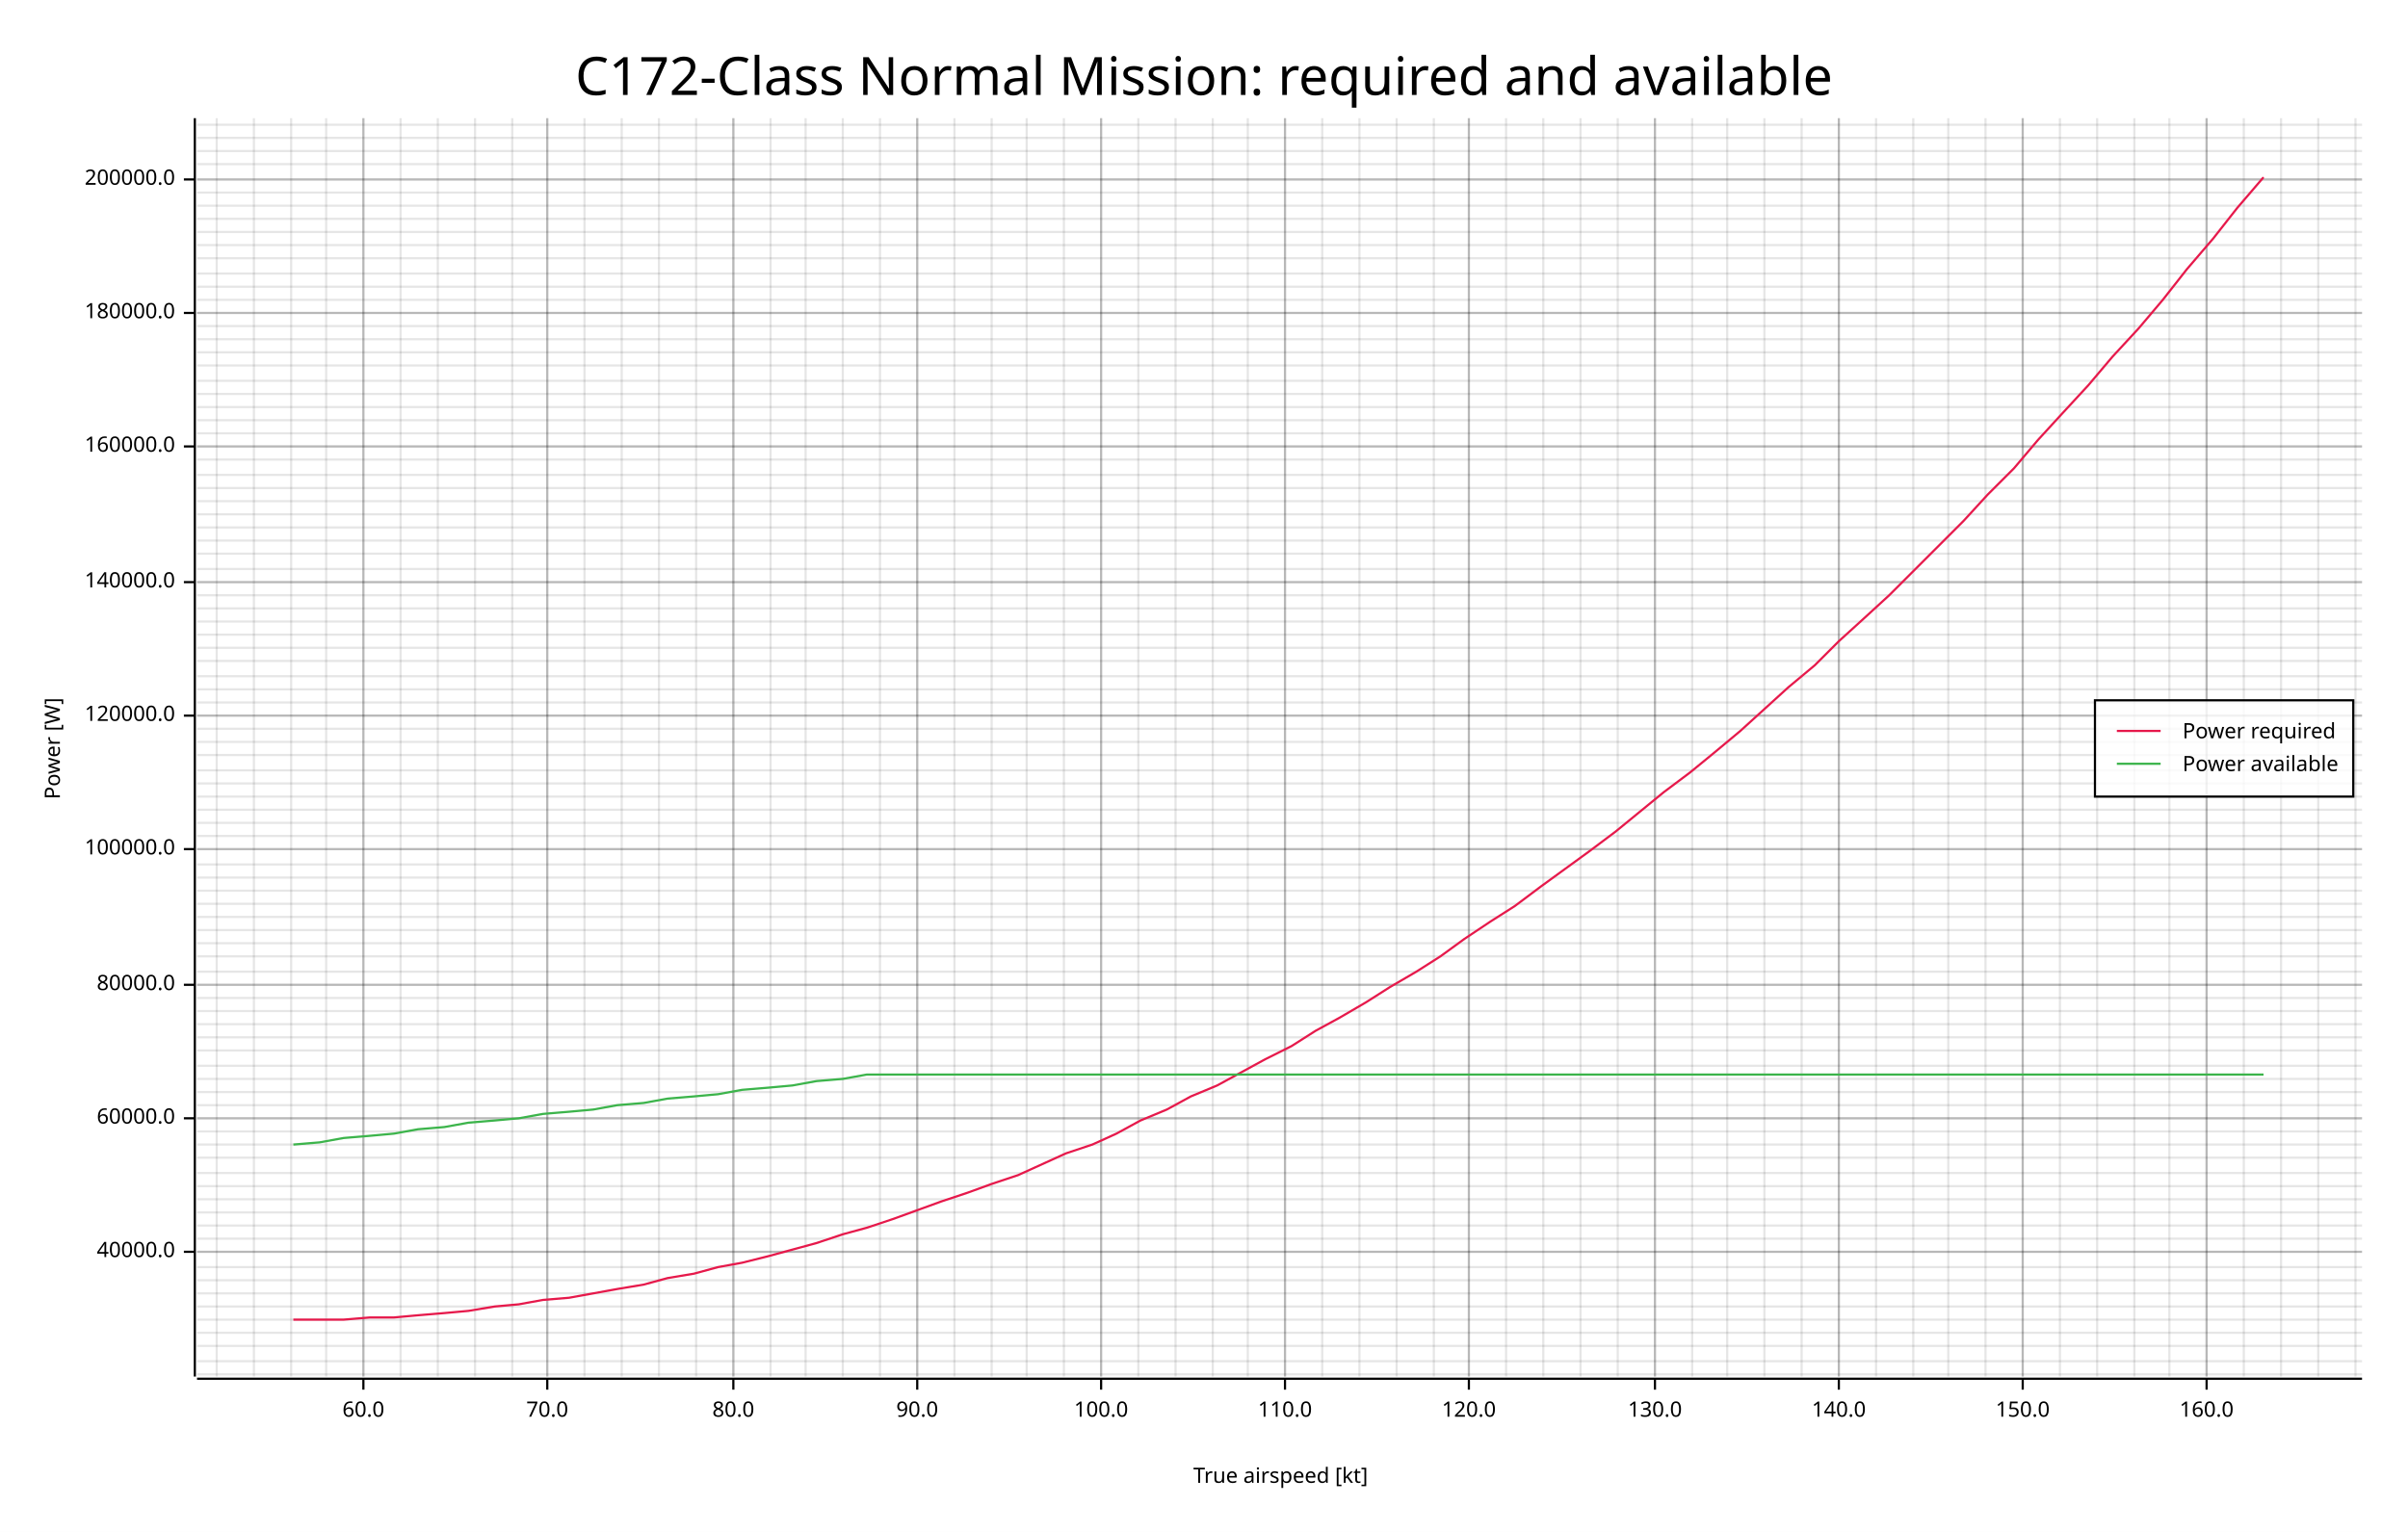
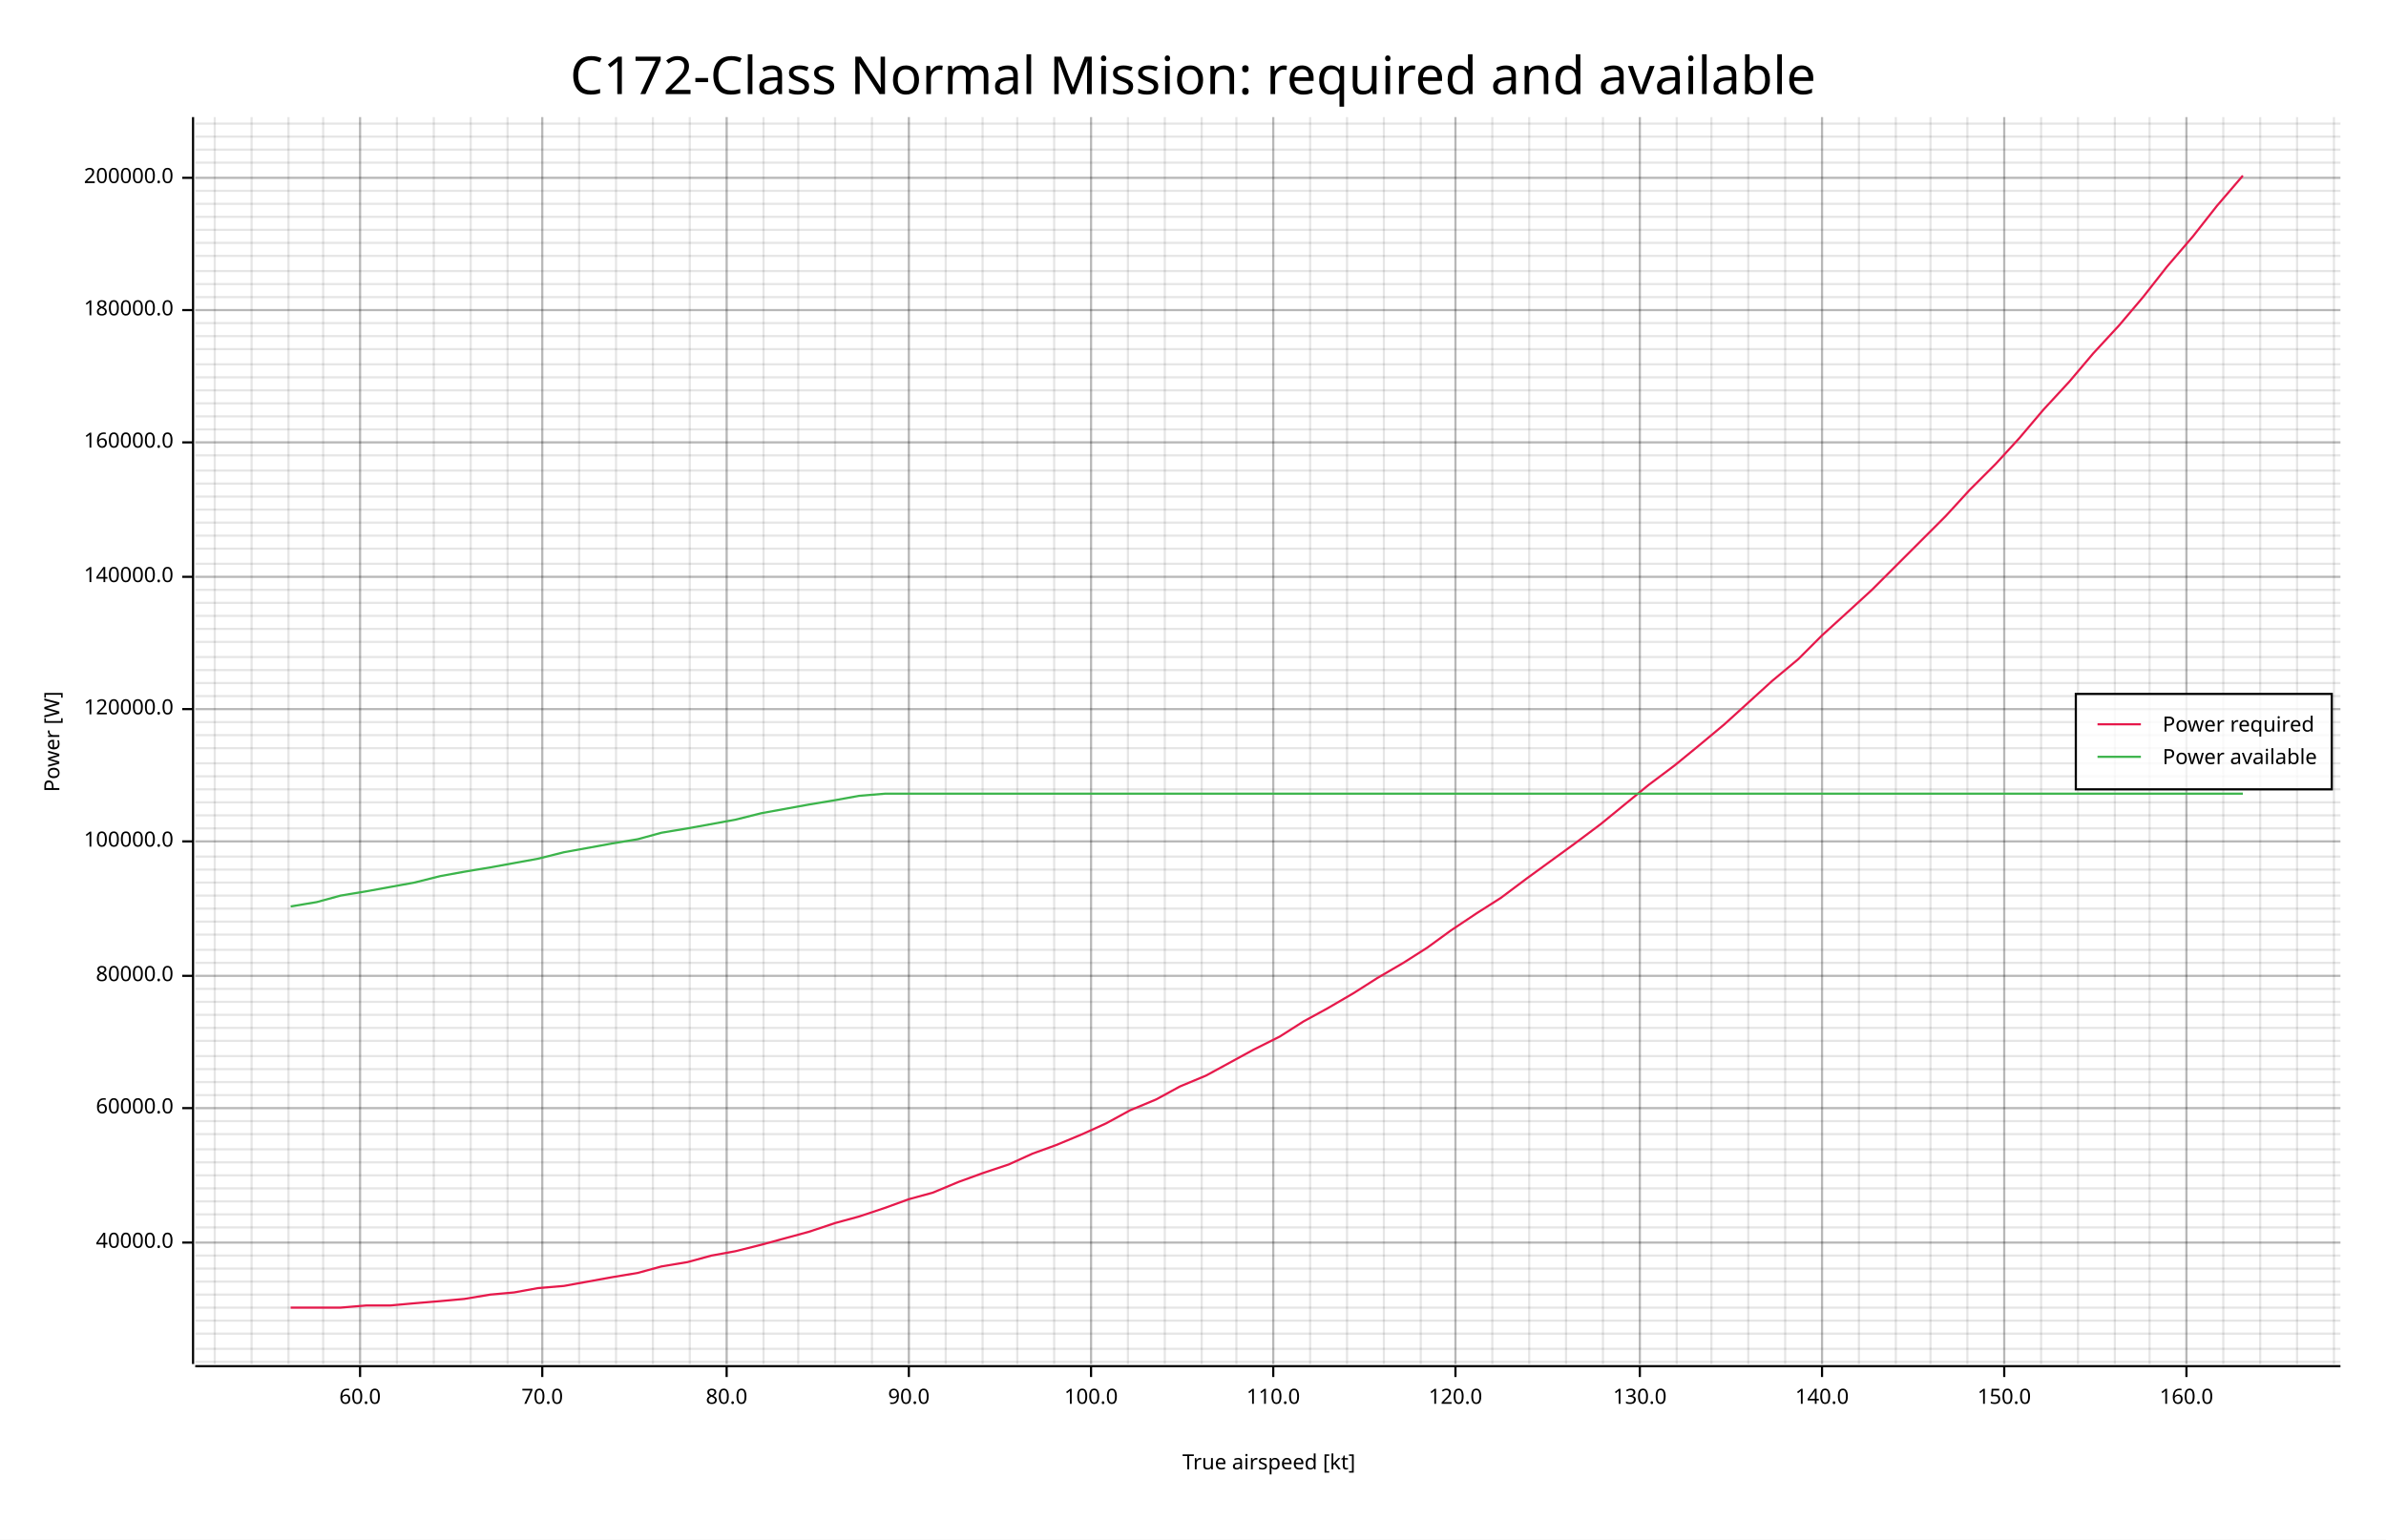
- <svg xmlns="http://www.w3.org/2000/svg" width="1100" height="700" viewBox="0 0 1100 700">
-   <rect x="0" y="0" width="1100" height="700" opacity="1" fill="#FFFFFF" stroke="none" />
+ <svg xmlns="http://www.w3.org/2000/svg" width="1100" height="710" viewBox="0 0 1100 710">
+   <rect x="0" y="0" width="1100" height="710" opacity="1" fill="#FFFFFF" stroke="none" />
  <text x="550" y="25" dy="0.76em" text-anchor="middle" font-family="sans-serif" font-size="24.194" opacity="1" fill="#000000">
C172-Class Normal Mission: required and available
</text>
  <line opacity="0.1" stroke="#000000" stroke-width="1" x1="99" y1="629" x2="99" y2="54" />
  <line opacity="0.1" stroke="#000000" stroke-width="1" x1="116" y1="629" x2="116" y2="54" />
  <line opacity="0.1" stroke="#000000" stroke-width="1" x1="133" y1="629" x2="133" y2="54" />
  <line opacity="0.1" stroke="#000000" stroke-width="1" x1="149" y1="629" x2="149" y2="54" />
  <line opacity="0.1" stroke="#000000" stroke-width="1" x1="166" y1="629" x2="166" y2="54" />
  <line opacity="0.1" stroke="#000000" stroke-width="1" x1="183" y1="629" x2="183" y2="54" />
  <line opacity="0.1" stroke="#000000" stroke-width="1" x1="200" y1="629" x2="200" y2="54" />
  <line opacity="0.1" stroke="#000000" stroke-width="1" x1="217" y1="629" x2="217" y2="54" />
  <line opacity="0.1" stroke="#000000" stroke-width="1" x1="234" y1="629" x2="234" y2="54" />
  <line opacity="0.1" stroke="#000000" stroke-width="1" x1="250" y1="629" x2="250" y2="54" />
  <line opacity="0.1" stroke="#000000" stroke-width="1" x1="267" y1="629" x2="267" y2="54" />
  <line opacity="0.1" stroke="#000000" stroke-width="1" x1="284" y1="629" x2="284" y2="54" />
  <line opacity="0.1" stroke="#000000" stroke-width="1" x1="301" y1="629" x2="301" y2="54" />
  <line opacity="0.1" stroke="#000000" stroke-width="1" x1="318" y1="629" x2="318" y2="54" />
  <line opacity="0.1" stroke="#000000" stroke-width="1" x1="335" y1="629" x2="335" y2="54" />
  <line opacity="0.1" stroke="#000000" stroke-width="1" x1="352" y1="629" x2="352" y2="54" />
  <line opacity="0.1" stroke="#000000" stroke-width="1" x1="368" y1="629" x2="368" y2="54" />
  <line opacity="0.1" stroke="#000000" stroke-width="1" x1="385" y1="629" x2="385" y2="54" />
  <line opacity="0.1" stroke="#000000" stroke-width="1" x1="402" y1="629" x2="402" y2="54" />
  <line opacity="0.1" stroke="#000000" stroke-width="1" x1="419" y1="629" x2="419" y2="54" />
  <line opacity="0.1" stroke="#000000" stroke-width="1" x1="436" y1="629" x2="436" y2="54" />
  <line opacity="0.1" stroke="#000000" stroke-width="1" x1="453" y1="629" x2="453" y2="54" />
  <line opacity="0.1" stroke="#000000" stroke-width="1" x1="469" y1="629" x2="469" y2="54" />
  <line opacity="0.1" stroke="#000000" stroke-width="1" x1="486" y1="629" x2="486" y2="54" />
  <line opacity="0.1" stroke="#000000" stroke-width="1" x1="503" y1="629" x2="503" y2="54" />
  <line opacity="0.1" stroke="#000000" stroke-width="1" x1="520" y1="629" x2="520" y2="54" />
  <line opacity="0.1" stroke="#000000" stroke-width="1" x1="537" y1="629" x2="537" y2="54" />
  <line opacity="0.1" stroke="#000000" stroke-width="1" x1="554" y1="629" x2="554" y2="54" />
  <line opacity="0.1" stroke="#000000" stroke-width="1" x1="570" y1="629" x2="570" y2="54" />
  <line opacity="0.1" stroke="#000000" stroke-width="1" x1="587" y1="629" x2="587" y2="54" />
  <line opacity="0.1" stroke="#000000" stroke-width="1" x1="604" y1="629" x2="604" y2="54" />
  <line opacity="0.1" stroke="#000000" stroke-width="1" x1="621" y1="629" x2="621" y2="54" />
  <line opacity="0.1" stroke="#000000" stroke-width="1" x1="638" y1="629" x2="638" y2="54" />
  <line opacity="0.1" stroke="#000000" stroke-width="1" x1="655" y1="629" x2="655" y2="54" />
  <line opacity="0.1" stroke="#000000" stroke-width="1" x1="671" y1="629" x2="671" y2="54" />
  <line opacity="0.1" stroke="#000000" stroke-width="1" x1="688" y1="629" x2="688" y2="54" />
  <line opacity="0.1" stroke="#000000" stroke-width="1" x1="705" y1="629" x2="705" y2="54" />
  <line opacity="0.1" stroke="#000000" stroke-width="1" x1="722" y1="629" x2="722" y2="54" />
  <line opacity="0.1" stroke="#000000" stroke-width="1" x1="739" y1="629" x2="739" y2="54" />
  <line opacity="0.1" stroke="#000000" stroke-width="1" x1="756" y1="629" x2="756" y2="54" />
  <line opacity="0.1" stroke="#000000" stroke-width="1" x1="773" y1="629" x2="773" y2="54" />
  <line opacity="0.1" stroke="#000000" stroke-width="1" x1="789" y1="629" x2="789" y2="54" />
  <line opacity="0.1" stroke="#000000" stroke-width="1" x1="806" y1="629" x2="806" y2="54" />
  <line opacity="0.1" stroke="#000000" stroke-width="1" x1="823" y1="629" x2="823" y2="54" />
  <line opacity="0.1" stroke="#000000" stroke-width="1" x1="840" y1="629" x2="840" y2="54" />
  <line opacity="0.1" stroke="#000000" stroke-width="1" x1="857" y1="629" x2="857" y2="54" />
  <line opacity="0.1" stroke="#000000" stroke-width="1" x1="874" y1="629" x2="874" y2="54" />
  <line opacity="0.1" stroke="#000000" stroke-width="1" x1="890" y1="629" x2="890" y2="54" />
  <line opacity="0.1" stroke="#000000" stroke-width="1" x1="907" y1="629" x2="907" y2="54" />
  <line opacity="0.1" stroke="#000000" stroke-width="1" x1="924" y1="629" x2="924" y2="54" />
  <line opacity="0.1" stroke="#000000" stroke-width="1" x1="941" y1="629" x2="941" y2="54" />
  <line opacity="0.1" stroke="#000000" stroke-width="1" x1="958" y1="629" x2="958" y2="54" />
  <line opacity="0.1" stroke="#000000" stroke-width="1" x1="975" y1="629" x2="975" y2="54" />
  <line opacity="0.1" stroke="#000000" stroke-width="1" x1="991" y1="629" x2="991" y2="54" />
  <line opacity="0.1" stroke="#000000" stroke-width="1" x1="1008" y1="629" x2="1008" y2="54" />
  <line opacity="0.1" stroke="#000000" stroke-width="1" x1="1025" y1="629" x2="1025" y2="54" />
  <line opacity="0.1" stroke="#000000" stroke-width="1" x1="1042" y1="629" x2="1042" y2="54" />
  <line opacity="0.1" stroke="#000000" stroke-width="1" x1="1059" y1="629" x2="1059" y2="54" />
  <line opacity="0.1" stroke="#000000" stroke-width="1" x1="1076" y1="629" x2="1076" y2="54" />
  <line opacity="0.1" stroke="#000000" stroke-width="1" x1="90" y1="628" x2="1079" y2="628" />
  <line opacity="0.1" stroke="#000000" stroke-width="1" x1="90" y1="622" x2="1079" y2="622" />
  <line opacity="0.1" stroke="#000000" stroke-width="1" x1="90" y1="615" x2="1079" y2="615" />
  <line opacity="0.1" stroke="#000000" stroke-width="1" x1="90" y1="609" x2="1079" y2="609" />
  <line opacity="0.1" stroke="#000000" stroke-width="1" x1="90" y1="603" x2="1079" y2="603" />
  <line opacity="0.1" stroke="#000000" stroke-width="1" x1="90" y1="597" x2="1079" y2="597" />
  <line opacity="0.1" stroke="#000000" stroke-width="1" x1="90" y1="591" x2="1079" y2="591" />
  <line opacity="0.1" stroke="#000000" stroke-width="1" x1="90" y1="585" x2="1079" y2="585" />
  <line opacity="0.1" stroke="#000000" stroke-width="1" x1="90" y1="579" x2="1079" y2="579" />
-   <line opacity="0.1" stroke="#000000" stroke-width="1" x1="90" y1="572" x2="1079" y2="572" />
+   <line opacity="0.1" stroke="#000000" stroke-width="1" x1="90" y1="573" x2="1079" y2="573" />
  <line opacity="0.1" stroke="#000000" stroke-width="1" x1="90" y1="566" x2="1079" y2="566" />
  <line opacity="0.1" stroke="#000000" stroke-width="1" x1="90" y1="560" x2="1079" y2="560" />
  <line opacity="0.1" stroke="#000000" stroke-width="1" x1="90" y1="554" x2="1079" y2="554" />
  <line opacity="0.1" stroke="#000000" stroke-width="1" x1="90" y1="548" x2="1079" y2="548" />
  <line opacity="0.1" stroke="#000000" stroke-width="1" x1="90" y1="542" x2="1079" y2="542" />
  <line opacity="0.1" stroke="#000000" stroke-width="1" x1="90" y1="536" x2="1079" y2="536" />
-   <line opacity="0.1" stroke="#000000" stroke-width="1" x1="90" y1="529" x2="1079" y2="529" />
+   <line opacity="0.1" stroke="#000000" stroke-width="1" x1="90" y1="530" x2="1079" y2="530" />
  <line opacity="0.1" stroke="#000000" stroke-width="1" x1="90" y1="523" x2="1079" y2="523" />
  <line opacity="0.1" stroke="#000000" stroke-width="1" x1="90" y1="517" x2="1079" y2="517" />
  <line opacity="0.1" stroke="#000000" stroke-width="1" x1="90" y1="511" x2="1079" y2="511" />
  <line opacity="0.1" stroke="#000000" stroke-width="1" x1="90" y1="505" x2="1079" y2="505" />
  <line opacity="0.1" stroke="#000000" stroke-width="1" x1="90" y1="499" x2="1079" y2="499" />
  <line opacity="0.1" stroke="#000000" stroke-width="1" x1="90" y1="493" x2="1079" y2="493" />
  <line opacity="0.1" stroke="#000000" stroke-width="1" x1="90" y1="487" x2="1079" y2="487" />
  <line opacity="0.1" stroke="#000000" stroke-width="1" x1="90" y1="480" x2="1079" y2="480" />
  <line opacity="0.1" stroke="#000000" stroke-width="1" x1="90" y1="474" x2="1079" y2="474" />
  <line opacity="0.1" stroke="#000000" stroke-width="1" x1="90" y1="468" x2="1079" y2="468" />
  <line opacity="0.1" stroke="#000000" stroke-width="1" x1="90" y1="462" x2="1079" y2="462" />
  <line opacity="0.1" stroke="#000000" stroke-width="1" x1="90" y1="456" x2="1079" y2="456" />
  <line opacity="0.1" stroke="#000000" stroke-width="1" x1="90" y1="450" x2="1079" y2="450" />
  <line opacity="0.1" stroke="#000000" stroke-width="1" x1="90" y1="444" x2="1079" y2="444" />
-   <line opacity="0.1" stroke="#000000" stroke-width="1" x1="90" y1="437" x2="1079" y2="437" />
+   <line opacity="0.1" stroke="#000000" stroke-width="1" x1="90" y1="438" x2="1079" y2="438" />
  <line opacity="0.1" stroke="#000000" stroke-width="1" x1="90" y1="431" x2="1079" y2="431" />
  <line opacity="0.1" stroke="#000000" stroke-width="1" x1="90" y1="425" x2="1079" y2="425" />
  <line opacity="0.1" stroke="#000000" stroke-width="1" x1="90" y1="419" x2="1079" y2="419" />
  <line opacity="0.1" stroke="#000000" stroke-width="1" x1="90" y1="413" x2="1079" y2="413" />
  <line opacity="0.1" stroke="#000000" stroke-width="1" x1="90" y1="407" x2="1079" y2="407" />
  <line opacity="0.1" stroke="#000000" stroke-width="1" x1="90" y1="401" x2="1079" y2="401" />
  <line opacity="0.1" stroke="#000000" stroke-width="1" x1="90" y1="395" x2="1079" y2="395" />
  <line opacity="0.1" stroke="#000000" stroke-width="1" x1="90" y1="388" x2="1079" y2="388" />
  <line opacity="0.1" stroke="#000000" stroke-width="1" x1="90" y1="382" x2="1079" y2="382" />
  <line opacity="0.1" stroke="#000000" stroke-width="1" x1="90" y1="376" x2="1079" y2="376" />
  <line opacity="0.1" stroke="#000000" stroke-width="1" x1="90" y1="370" x2="1079" y2="370" />
  <line opacity="0.1" stroke="#000000" stroke-width="1" x1="90" y1="364" x2="1079" y2="364" />
  <line opacity="0.1" stroke="#000000" stroke-width="1" x1="90" y1="358" x2="1079" y2="358" />
  <line opacity="0.1" stroke="#000000" stroke-width="1" x1="90" y1="352" x2="1079" y2="352" />
  <line opacity="0.1" stroke="#000000" stroke-width="1" x1="90" y1="345" x2="1079" y2="345" />
  <line opacity="0.1" stroke="#000000" stroke-width="1" x1="90" y1="339" x2="1079" y2="339" />
  <line opacity="0.1" stroke="#000000" stroke-width="1" x1="90" y1="333" x2="1079" y2="333" />
  <line opacity="0.1" stroke="#000000" stroke-width="1" x1="90" y1="327" x2="1079" y2="327" />
  <line opacity="0.1" stroke="#000000" stroke-width="1" x1="90" y1="321" x2="1079" y2="321" />
  <line opacity="0.1" stroke="#000000" stroke-width="1" x1="90" y1="315" x2="1079" y2="315" />
  <line opacity="0.1" stroke="#000000" stroke-width="1" x1="90" y1="309" x2="1079" y2="309" />
-   <line opacity="0.1" stroke="#000000" stroke-width="1" x1="90" y1="302" x2="1079" y2="302" />
+   <line opacity="0.1" stroke="#000000" stroke-width="1" x1="90" y1="303" x2="1079" y2="303" />
  <line opacity="0.1" stroke="#000000" stroke-width="1" x1="90" y1="296" x2="1079" y2="296" />
  <line opacity="0.1" stroke="#000000" stroke-width="1" x1="90" y1="290" x2="1079" y2="290" />
  <line opacity="0.1" stroke="#000000" stroke-width="1" x1="90" y1="284" x2="1079" y2="284" />
  <line opacity="0.1" stroke="#000000" stroke-width="1" x1="90" y1="278" x2="1079" y2="278" />
  <line opacity="0.1" stroke="#000000" stroke-width="1" x1="90" y1="272" x2="1079" y2="272" />
  <line opacity="0.1" stroke="#000000" stroke-width="1" x1="90" y1="266" x2="1079" y2="266" />
  <line opacity="0.1" stroke="#000000" stroke-width="1" x1="90" y1="260" x2="1079" y2="260" />
  <line opacity="0.1" stroke="#000000" stroke-width="1" x1="90" y1="253" x2="1079" y2="253" />
  <line opacity="0.1" stroke="#000000" stroke-width="1" x1="90" y1="247" x2="1079" y2="247" />
  <line opacity="0.1" stroke="#000000" stroke-width="1" x1="90" y1="241" x2="1079" y2="241" />
  <line opacity="0.1" stroke="#000000" stroke-width="1" x1="90" y1="235" x2="1079" y2="235" />
  <line opacity="0.1" stroke="#000000" stroke-width="1" x1="90" y1="229" x2="1079" y2="229" />
  <line opacity="0.1" stroke="#000000" stroke-width="1" x1="90" y1="223" x2="1079" y2="223" />
  <line opacity="0.1" stroke="#000000" stroke-width="1" x1="90" y1="217" x2="1079" y2="217" />
  <line opacity="0.1" stroke="#000000" stroke-width="1" x1="90" y1="210" x2="1079" y2="210" />
  <line opacity="0.1" stroke="#000000" stroke-width="1" x1="90" y1="204" x2="1079" y2="204" />
  <line opacity="0.1" stroke="#000000" stroke-width="1" x1="90" y1="198" x2="1079" y2="198" />
  <line opacity="0.1" stroke="#000000" stroke-width="1" x1="90" y1="192" x2="1079" y2="192" />
  <line opacity="0.1" stroke="#000000" stroke-width="1" x1="90" y1="186" x2="1079" y2="186" />
  <line opacity="0.1" stroke="#000000" stroke-width="1" x1="90" y1="180" x2="1079" y2="180" />
  <line opacity="0.1" stroke="#000000" stroke-width="1" x1="90" y1="174" x2="1079" y2="174" />
-   <line opacity="0.1" stroke="#000000" stroke-width="1" x1="90" y1="167" x2="1079" y2="167" />
+   <line opacity="0.1" stroke="#000000" stroke-width="1" x1="90" y1="168" x2="1079" y2="168" />
  <line opacity="0.1" stroke="#000000" stroke-width="1" x1="90" y1="161" x2="1079" y2="161" />
  <line opacity="0.1" stroke="#000000" stroke-width="1" x1="90" y1="155" x2="1079" y2="155" />
  <line opacity="0.1" stroke="#000000" stroke-width="1" x1="90" y1="149" x2="1079" y2="149" />
  <line opacity="0.1" stroke="#000000" stroke-width="1" x1="90" y1="143" x2="1079" y2="143" />
  <line opacity="0.1" stroke="#000000" stroke-width="1" x1="90" y1="137" x2="1079" y2="137" />
  <line opacity="0.1" stroke="#000000" stroke-width="1" x1="90" y1="131" x2="1079" y2="131" />
  <line opacity="0.1" stroke="#000000" stroke-width="1" x1="90" y1="125" x2="1079" y2="125" />
  <line opacity="0.1" stroke="#000000" stroke-width="1" x1="90" y1="118" x2="1079" y2="118" />
  <line opacity="0.1" stroke="#000000" stroke-width="1" x1="90" y1="112" x2="1079" y2="112" />
  <line opacity="0.1" stroke="#000000" stroke-width="1" x1="90" y1="106" x2="1079" y2="106" />
  <line opacity="0.1" stroke="#000000" stroke-width="1" x1="90" y1="100" x2="1079" y2="100" />
  <line opacity="0.1" stroke="#000000" stroke-width="1" x1="90" y1="94" x2="1079" y2="94" />
  <line opacity="0.1" stroke="#000000" stroke-width="1" x1="90" y1="88" x2="1079" y2="88" />
  <line opacity="0.1" stroke="#000000" stroke-width="1" x1="90" y1="82" x2="1079" y2="82" />
  <line opacity="0.1" stroke="#000000" stroke-width="1" x1="90" y1="75" x2="1079" y2="75" />
  <line opacity="0.1" stroke="#000000" stroke-width="1" x1="90" y1="69" x2="1079" y2="69" />
  <line opacity="0.1" stroke="#000000" stroke-width="1" x1="90" y1="63" x2="1079" y2="63" />
  <line opacity="0.1" stroke="#000000" stroke-width="1" x1="90" y1="57" x2="1079" y2="57" />
  <text x="20" y="342" dy="0.76em" text-anchor="middle" font-family="sans-serif" font-size="9.677" opacity="1" fill="#000000" transform="rotate(270, 20, 342)">
Power [W]
</text>
  <text x="585" y="680" dy="-0.5ex" text-anchor="middle" font-family="sans-serif" font-size="9.677" opacity="1" fill="#000000">
True airspeed [kt]
</text>
  <line opacity="0.2" stroke="#000000" stroke-width="1" x1="166" y1="629" x2="166" y2="54" />
  <line opacity="0.2" stroke="#000000" stroke-width="1" x1="250" y1="629" x2="250" y2="54" />
  <line opacity="0.2" stroke="#000000" stroke-width="1" x1="335" y1="629" x2="335" y2="54" />
  <line opacity="0.2" stroke="#000000" stroke-width="1" x1="419" y1="629" x2="419" y2="54" />
  <line opacity="0.2" stroke="#000000" stroke-width="1" x1="503" y1="629" x2="503" y2="54" />
  <line opacity="0.2" stroke="#000000" stroke-width="1" x1="587" y1="629" x2="587" y2="54" />
  <line opacity="0.2" stroke="#000000" stroke-width="1" x1="671" y1="629" x2="671" y2="54" />
  <line opacity="0.2" stroke="#000000" stroke-width="1" x1="756" y1="629" x2="756" y2="54" />
  <line opacity="0.2" stroke="#000000" stroke-width="1" x1="840" y1="629" x2="840" y2="54" />
  <line opacity="0.2" stroke="#000000" stroke-width="1" x1="924" y1="629" x2="924" y2="54" />
  <line opacity="0.2" stroke="#000000" stroke-width="1" x1="1008" y1="629" x2="1008" y2="54" />
-   <line opacity="0.2" stroke="#000000" stroke-width="1" x1="90" y1="572" x2="1079" y2="572" />
+   <line opacity="0.2" stroke="#000000" stroke-width="1" x1="90" y1="573" x2="1079" y2="573" />
  <line opacity="0.2" stroke="#000000" stroke-width="1" x1="90" y1="511" x2="1079" y2="511" />
  <line opacity="0.2" stroke="#000000" stroke-width="1" x1="90" y1="450" x2="1079" y2="450" />
  <line opacity="0.2" stroke="#000000" stroke-width="1" x1="90" y1="388" x2="1079" y2="388" />
  <line opacity="0.2" stroke="#000000" stroke-width="1" x1="90" y1="327" x2="1079" y2="327" />
  <line opacity="0.2" stroke="#000000" stroke-width="1" x1="90" y1="266" x2="1079" y2="266" />
  <line opacity="0.2" stroke="#000000" stroke-width="1" x1="90" y1="204" x2="1079" y2="204" />
  <line opacity="0.2" stroke="#000000" stroke-width="1" x1="90" y1="143" x2="1079" y2="143" />
  <line opacity="0.2" stroke="#000000" stroke-width="1" x1="90" y1="82" x2="1079" y2="82" />
  <polyline fill="none" opacity="1" stroke="#000000" stroke-width="1" points="89,54 89,629 " />
-   <text x="80" y="572" dy="0.5ex" text-anchor="end" font-family="sans-serif" font-size="9.677" opacity="1" fill="#000000">
+   <text x="80" y="573" dy="0.5ex" text-anchor="end" font-family="sans-serif" font-size="9.677" opacity="1" fill="#000000">
40000.0
</text>
-   <polyline fill="none" opacity="1" stroke="#000000" stroke-width="1" points="84,572 89,572 " />
+   <polyline fill="none" opacity="1" stroke="#000000" stroke-width="1" points="84,573 89,573 " />
  <text x="80" y="511" dy="0.5ex" text-anchor="end" font-family="sans-serif" font-size="9.677" opacity="1" fill="#000000">
60000.0
</text>
  <polyline fill="none" opacity="1" stroke="#000000" stroke-width="1" points="84,511 89,511 " />
  <text x="80" y="450" dy="0.5ex" text-anchor="end" font-family="sans-serif" font-size="9.677" opacity="1" fill="#000000">
80000.0
</text>
  <polyline fill="none" opacity="1" stroke="#000000" stroke-width="1" points="84,450 89,450 " />
  <text x="80" y="388" dy="0.5ex" text-anchor="end" font-family="sans-serif" font-size="9.677" opacity="1" fill="#000000">
100000.0
</text>
  <polyline fill="none" opacity="1" stroke="#000000" stroke-width="1" points="84,388 89,388 " />
  <text x="80" y="327" dy="0.5ex" text-anchor="end" font-family="sans-serif" font-size="9.677" opacity="1" fill="#000000">
120000.0
</text>
  <polyline fill="none" opacity="1" stroke="#000000" stroke-width="1" points="84,327 89,327 " />
  <text x="80" y="266" dy="0.5ex" text-anchor="end" font-family="sans-serif" font-size="9.677" opacity="1" fill="#000000">
140000.0
</text>
  <polyline fill="none" opacity="1" stroke="#000000" stroke-width="1" points="84,266 89,266 " />
  <text x="80" y="204" dy="0.5ex" text-anchor="end" font-family="sans-serif" font-size="9.677" opacity="1" fill="#000000">
160000.0
</text>
  <polyline fill="none" opacity="1" stroke="#000000" stroke-width="1" points="84,204 89,204 " />
  <text x="80" y="143" dy="0.5ex" text-anchor="end" font-family="sans-serif" font-size="9.677" opacity="1" fill="#000000">
180000.0
</text>
  <polyline fill="none" opacity="1" stroke="#000000" stroke-width="1" points="84,143 89,143 " />
  <text x="80" y="82" dy="0.5ex" text-anchor="end" font-family="sans-serif" font-size="9.677" opacity="1" fill="#000000">
200000.0
</text>
  <polyline fill="none" opacity="1" stroke="#000000" stroke-width="1" points="84,82 89,82 " />
  <polyline fill="none" opacity="1" stroke="#000000" stroke-width="1" points="90,630 1079,630 " />
  <text x="166" y="640" dy="0.76em" text-anchor="middle" font-family="sans-serif" font-size="9.677" opacity="1" fill="#000000">
60.0
</text>
  <polyline fill="none" opacity="1" stroke="#000000" stroke-width="1" points="166,630 166,635 " />
  <text x="250" y="640" dy="0.76em" text-anchor="middle" font-family="sans-serif" font-size="9.677" opacity="1" fill="#000000">
70.0
</text>
  <polyline fill="none" opacity="1" stroke="#000000" stroke-width="1" points="250,630 250,635 " />
  <text x="335" y="640" dy="0.76em" text-anchor="middle" font-family="sans-serif" font-size="9.677" opacity="1" fill="#000000">
80.0
</text>
  <polyline fill="none" opacity="1" stroke="#000000" stroke-width="1" points="335,630 335,635 " />
  <text x="419" y="640" dy="0.76em" text-anchor="middle" font-family="sans-serif" font-size="9.677" opacity="1" fill="#000000">
90.0
</text>
  <polyline fill="none" opacity="1" stroke="#000000" stroke-width="1" points="419,630 419,635 " />
  <text x="503" y="640" dy="0.76em" text-anchor="middle" font-family="sans-serif" font-size="9.677" opacity="1" fill="#000000">
100.0
</text>
  <polyline fill="none" opacity="1" stroke="#000000" stroke-width="1" points="503,630 503,635 " />
  <text x="587" y="640" dy="0.76em" text-anchor="middle" font-family="sans-serif" font-size="9.677" opacity="1" fill="#000000">
110.0
</text>
  <polyline fill="none" opacity="1" stroke="#000000" stroke-width="1" points="587,630 587,635 " />
  <text x="671" y="640" dy="0.76em" text-anchor="middle" font-family="sans-serif" font-size="9.677" opacity="1" fill="#000000">
120.0
</text>
  <polyline fill="none" opacity="1" stroke="#000000" stroke-width="1" points="671,630 671,635 " />
  <text x="756" y="640" dy="0.76em" text-anchor="middle" font-family="sans-serif" font-size="9.677" opacity="1" fill="#000000">
130.0
</text>
  <polyline fill="none" opacity="1" stroke="#000000" stroke-width="1" points="756,630 756,635 " />
  <text x="840" y="640" dy="0.76em" text-anchor="middle" font-family="sans-serif" font-size="9.677" opacity="1" fill="#000000">
140.0
</text>
  <polyline fill="none" opacity="1" stroke="#000000" stroke-width="1" points="840,630 840,635 " />
  <text x="924" y="640" dy="0.76em" text-anchor="middle" font-family="sans-serif" font-size="9.677" opacity="1" fill="#000000">
150.0
</text>
  <polyline fill="none" opacity="1" stroke="#000000" stroke-width="1" points="924,630 924,635 " />
  <text x="1008" y="640" dy="0.76em" text-anchor="middle" font-family="sans-serif" font-size="9.677" opacity="1" fill="#000000">
160.0
</text>
  <polyline fill="none" opacity="1" stroke="#000000" stroke-width="1" points="1008,630 1008,635 " />
-   <polyline fill="none" opacity="1" stroke="#E6194B" stroke-width="1" points="134,603 146,603 157,603 169,602 180,602 191,601 203,600 214,599 226,597 237,596 248,594 260,593 271,591 282,589 294,587 305,584 317,582 328,579 339,577 351,574 362,571 373,568 385,564 396,561 408,557 419,553 430,549 442,545 453,541 465,537 476,532 487,527 499,523 510,518 521,512 533,507 544,501 556,496 567,490 578,484 590,478 601,471 612,465 624,458 635,451 647,444 658,437 669,429 681,421 692,414 704,405 715,397 726,389 738,380 749,371 760,362 772,353 783,344 795,334 806,324 817,314 829,304 840,293 851,283 863,272 874,261 886,249 897,238 908,226 920,214 931,201 942,189 954,176 965,163 977,150 988,137 999,123 1011,109 1022,95 1034,81 " />
-   <polyline fill="none" opacity="1" stroke="#3CB44B" stroke-width="1" points="134,523 146,522 157,520 169,519 180,518 191,516 203,515 214,513 226,512 237,511 248,509 260,508 271,507 282,505 294,504 305,502 317,501 328,500 339,498 351,497 362,496 373,494 385,493 396,491 408,491 419,491 430,491 442,491 453,491 465,491 476,491 487,491 499,491 510,491 521,491 533,491 544,491 556,491 567,491 578,491 590,491 601,491 612,491 624,491 635,491 647,491 658,491 669,491 681,491 692,491 704,491 715,491 726,491 738,491 749,491 760,491 772,491 783,491 795,491 806,491 817,491 829,491 840,491 851,491 863,491 874,491 886,491 897,491 908,491 920,491 931,491 942,491 954,491 965,491 977,491 988,491 999,491 1011,491 1022,491 1034,491 " />
+   <polyline fill="none" opacity="1" stroke="#E6194B" stroke-width="1" points="134,603 146,603 157,603 169,602 180,602 191,601 203,600 214,599 226,597 237,596 248,594 260,593 271,591 282,589 294,587 305,584 317,582 328,579 339,577 351,574 362,571 373,568 385,564 396,561 408,557 419,553 430,550 442,545 453,541 465,537 476,532 487,528 499,523 510,518 521,512 533,507 544,501 556,496 567,490 578,484 590,478 601,471 612,465 624,458 635,451 647,444 658,437 669,429 681,421 692,414 704,405 715,397 726,389 738,380 749,371 760,362 772,353 783,344 795,334 806,324 817,314 829,304 840,293 851,283 863,272 874,261 886,249 897,238 908,226 920,214 931,202 942,189 954,176 965,163 977,150 988,137 999,123 1011,109 1022,95 1034,81 " />
+   <polyline fill="none" opacity="1" stroke="#3CB44B" stroke-width="1" points="134,418 146,416 157,413 169,411 180,409 191,407 203,404 214,402 226,400 237,398 248,396 260,393 271,391 282,389 294,387 305,384 317,382 328,380 339,378 351,375 362,373 373,371 385,369 396,367 408,366 419,366 430,366 442,366 453,366 465,366 476,366 487,366 499,366 510,366 521,366 533,366 544,366 556,366 567,366 578,366 590,366 601,366 612,366 624,366 635,366 647,366 658,366 669,366 681,366 692,366 704,366 715,366 726,366 738,366 749,366 760,366 772,366 783,366 795,366 806,366 817,366 829,366 840,366 851,366 863,366 874,366 886,366 897,366 908,366 920,366 931,366 942,366 954,366 965,366 977,366 988,366 999,366 1011,366 1022,366 1034,366 " />
  <rect x="957" y="320" width="118" height="44" opacity="0.8" fill="#FFFFFF" stroke="none" />
  <rect x="957" y="320" width="118" height="44" opacity="1" fill="none" stroke="#000000" />
  <text x="997" y="330" dy="0.76em" text-anchor="start" font-family="sans-serif" font-size="9.677" opacity="1" fill="#000000">
Power required
</text>
  <text x="997" y="345" dy="0.76em" text-anchor="start" font-family="sans-serif" font-size="9.677" opacity="1" fill="#000000">
Power available
</text>
  <polyline fill="none" opacity="1" stroke="#E6194B" stroke-width="1" points="967,334 987,334 " />
  <polyline fill="none" opacity="1" stroke="#3CB44B" stroke-width="1" points="967,349 987,349 " />
</svg>
